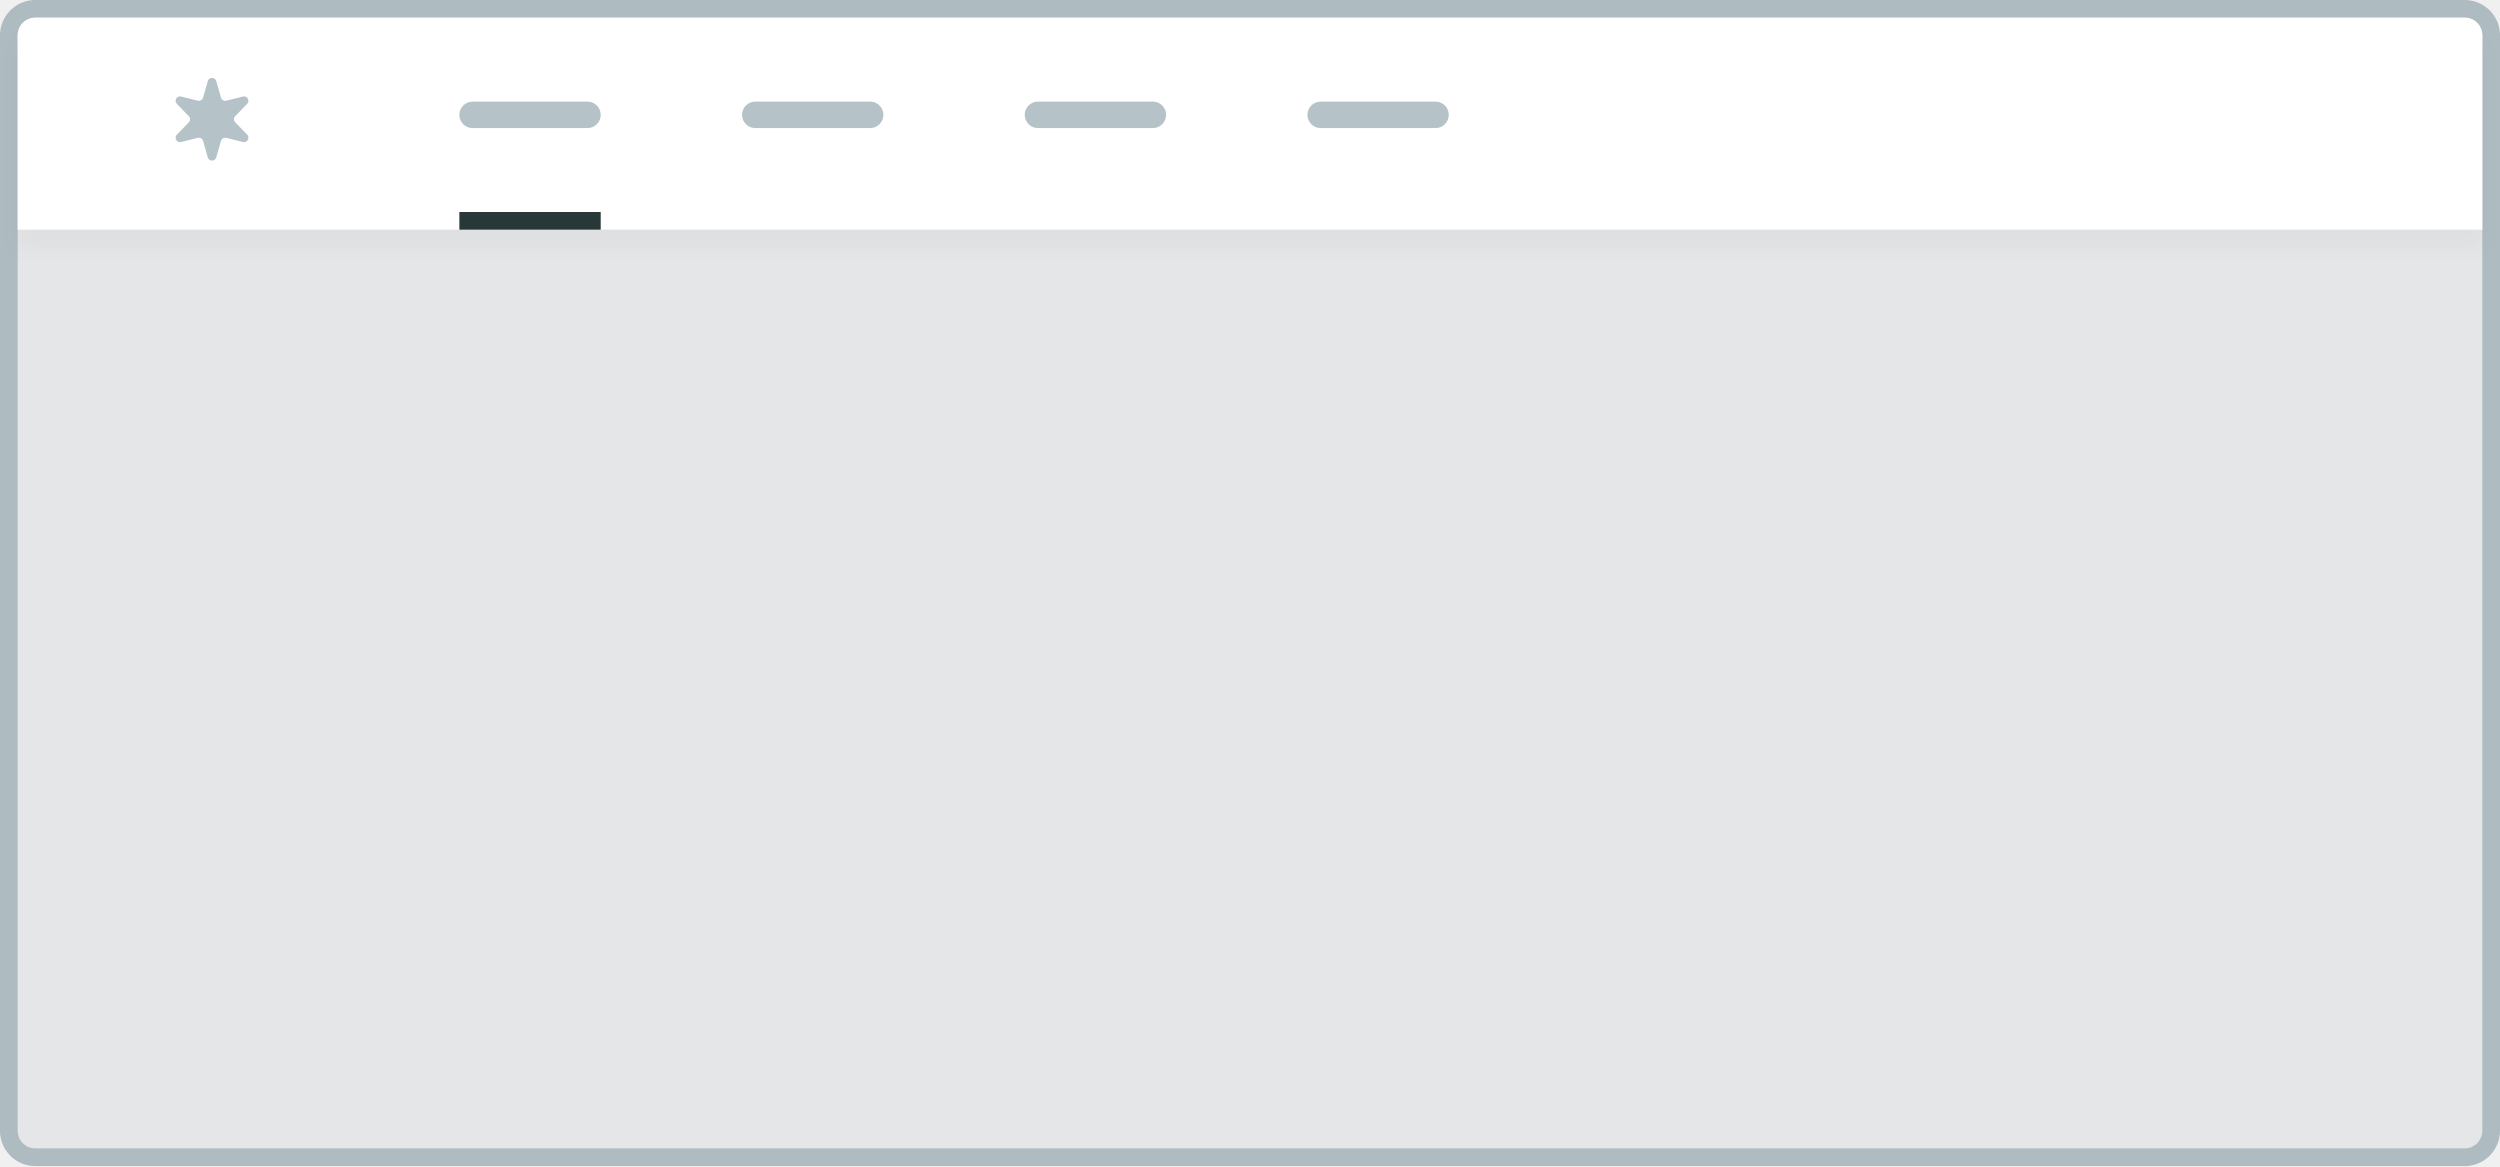
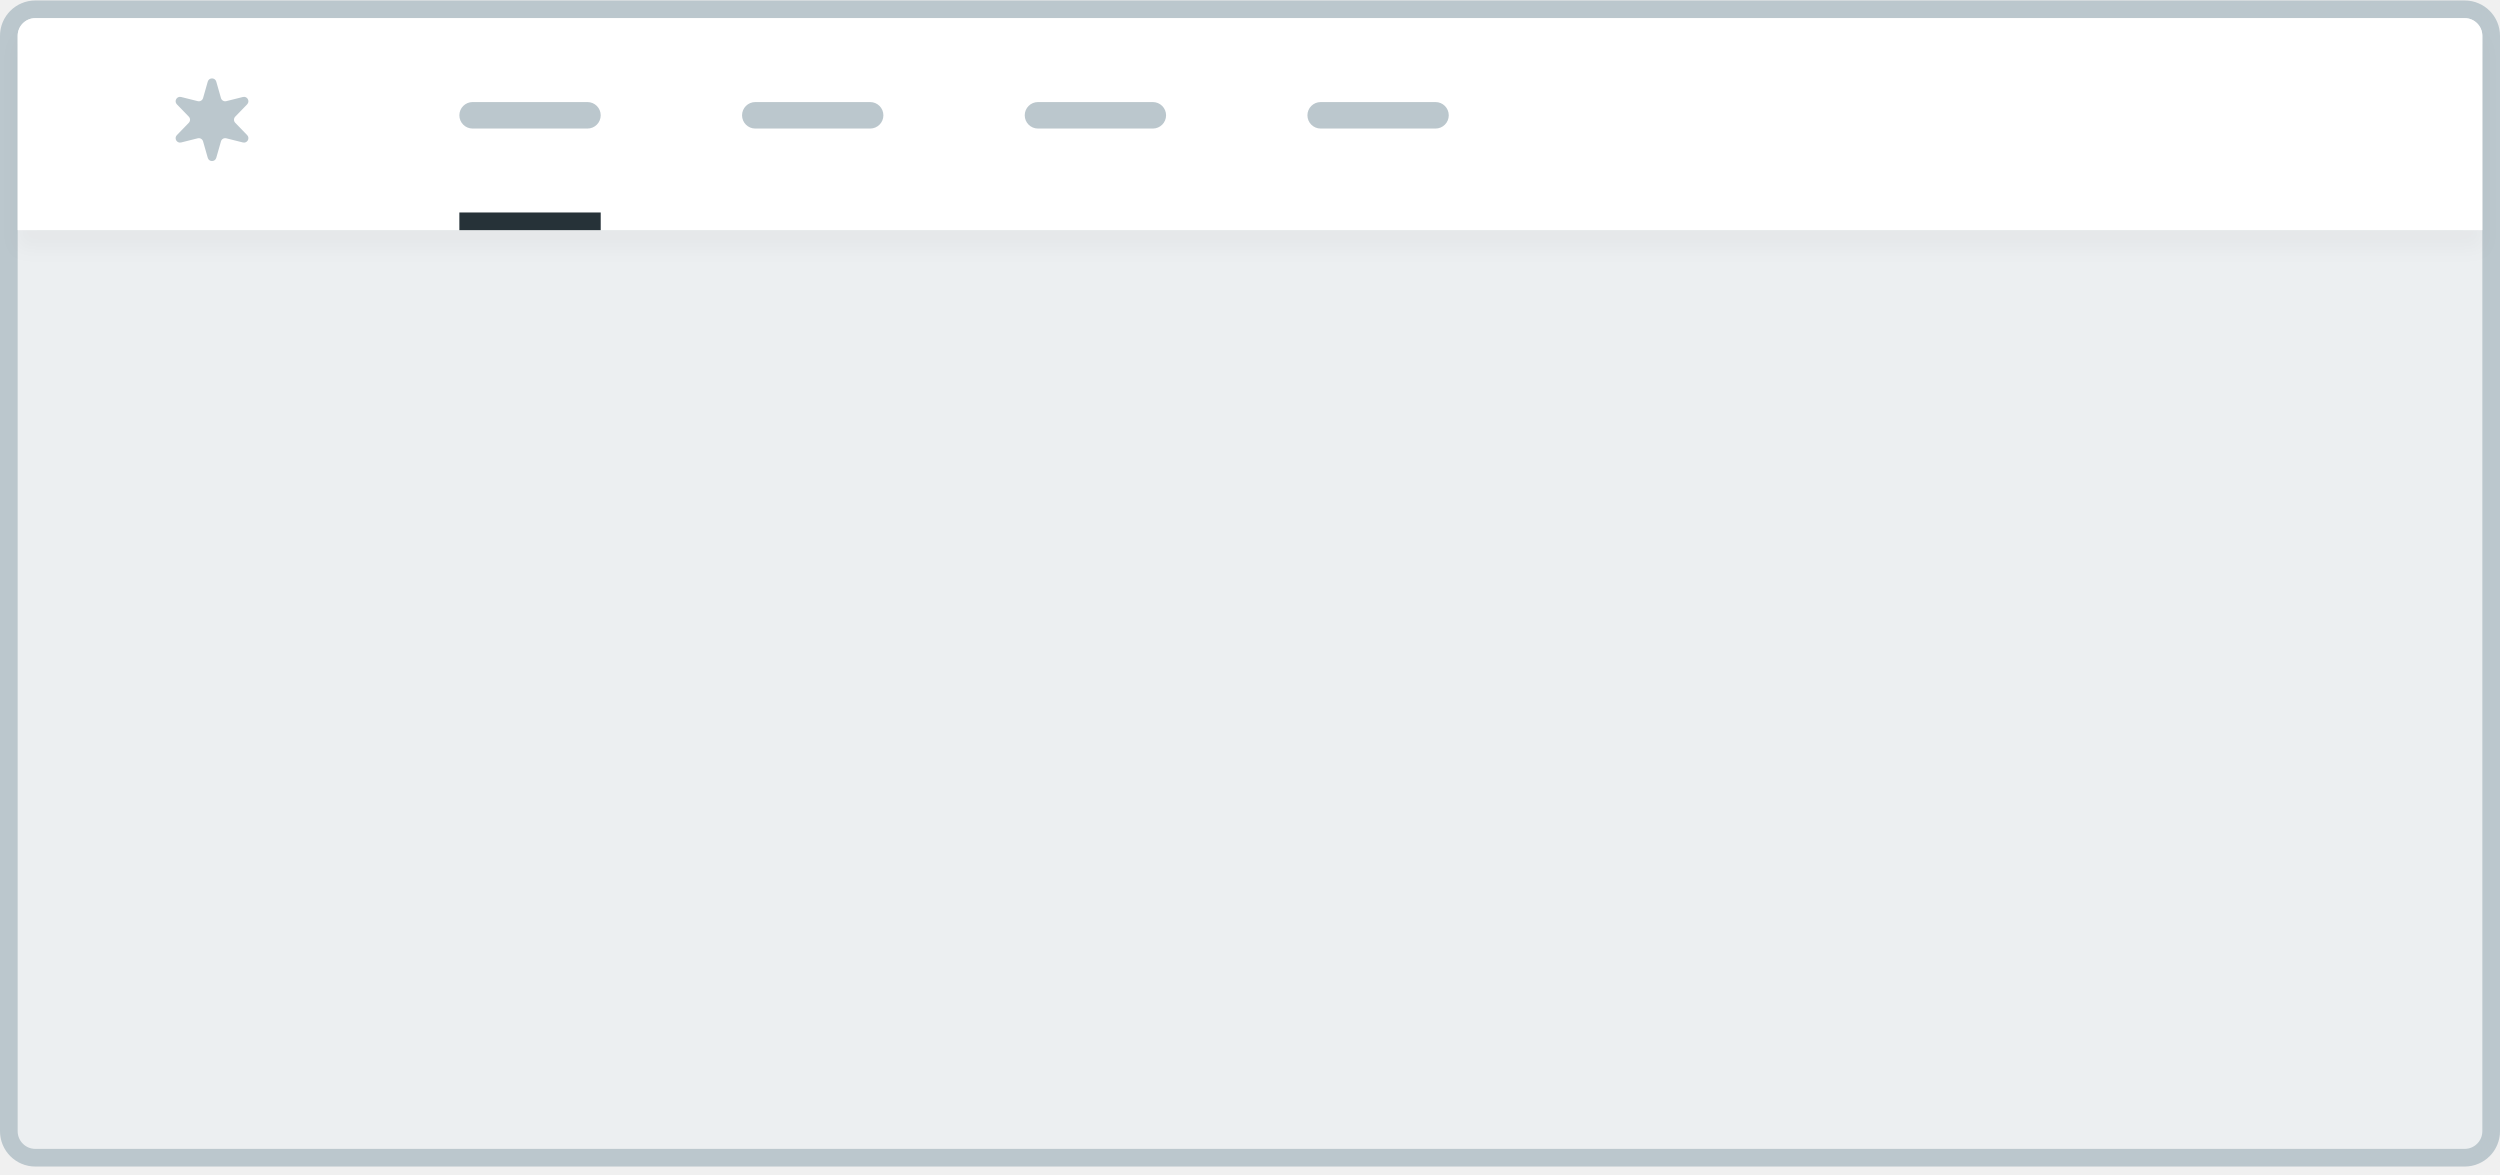
- <svg xmlns="http://www.w3.org/2000/svg" width="283" height="132" viewBox="0 0 283 132" fill="none">
-   <rect width="283" height="132" rx="4" fill="#78909C" fill-opacity="0.1" />
-   <rect x="1" y="1" width="281" height="130" rx="3" stroke="#78909C" stroke-opacity="0.5" stroke-width="2" />
+ <svg xmlns="http://www.w3.org/2000/svg" width="283" height="133" viewBox="0 0 283 133" fill="none">
+   <rect x="1" y="1.053" width="281" height="130" rx="3" fill="#ECEFF1" stroke="#BBC7CD" stroke-width="2" />
  <g filter="url(#filter0_d)">
-     <path d="M2 4C2 2.895 2.895 2 4 2H279C280.105 2 281 2.895 281 4V26H2V4Z" fill="white" />
+     <path d="M2 4.053C2 2.948 2.895 2.053 4 2.053H279C280.105 2.053 281 2.948 281 4.053V26.053H2V4.053Z" fill="white" />
  </g>
-   <rect x="52" y="24" width="16" height="2" fill="#283738" />
-   <rect x="52" y="11.5" width="16" height="3" rx="1.5" fill="#B5C2C8" />
-   <rect x="84" y="11.5" width="16" height="3" rx="1.5" fill="#B5C2C8" />
-   <rect x="116" y="11.5" width="16" height="3" rx="1.5" fill="#B5C2C8" />
-   <rect x="148" y="11.5" width="16" height="3" rx="1.5" fill="#B5C2C8" />
-   <path d="M23.519 9.185C23.657 8.701 24.343 8.701 24.481 9.185L25.013 11.05C25.087 11.309 25.354 11.463 25.615 11.398L27.497 10.926C27.985 10.804 28.327 11.397 27.977 11.759L26.628 13.152C26.441 13.346 26.441 13.654 26.628 13.848L27.977 15.241C28.327 15.603 27.985 16.196 27.497 16.074L25.615 15.602C25.354 15.537 25.087 15.691 25.013 15.95L24.481 17.815C24.343 18.299 23.657 18.299 23.519 17.815L22.987 15.95C22.913 15.691 22.646 15.537 22.385 15.602L20.503 16.074C20.015 16.196 19.673 15.603 20.023 15.241L21.372 13.848C21.559 13.654 21.559 13.346 21.372 13.152L20.023 11.759C19.673 11.397 20.015 10.804 20.503 10.926L22.385 11.398C22.646 11.463 22.913 11.309 22.987 11.05L23.519 9.185Z" fill="#B5C2C8" />
+   <rect x="52" y="24.053" width="16" height="2" fill="#263238" />
+   <rect x="52" y="11.553" width="16" height="3" rx="1.5" fill="#BBC7CD" />
+   <rect x="84" y="11.553" width="16" height="3" rx="1.5" fill="#BBC7CD" />
+   <rect x="116" y="11.553" width="16" height="3" rx="1.5" fill="#BBC7CD" />
+   <rect x="148" y="11.553" width="16" height="3" rx="1.5" fill="#BBC7CD" />
+   <path d="M23.519 9.237C23.657 8.754 24.343 8.754 24.481 9.237L25.013 11.102C25.087 11.362 25.354 11.516 25.615 11.45L27.497 10.979C27.985 10.856 28.327 11.45 27.977 11.812L26.628 13.205C26.441 13.399 26.441 13.707 26.628 13.9L27.977 15.294C28.327 15.655 27.985 16.249 27.497 16.127L25.615 15.655C25.354 15.59 25.087 15.743 25.013 16.003L24.481 17.868C24.343 18.352 23.657 18.352 23.519 17.868L22.987 16.003C22.913 15.743 22.646 15.59 22.385 15.655L20.503 16.127C20.015 16.249 19.673 15.655 20.023 15.294L21.372 13.9C21.559 13.707 21.559 13.399 21.372 13.205L20.023 11.812C19.673 11.45 20.015 10.856 20.503 10.979L22.385 11.45C22.646 11.516 22.913 11.362 22.987 11.102L23.519 9.237Z" fill="#BBC7CD" />
  <defs>
-     <filter id="filter0_d" x="0" y="2" width="283" height="28" filterUnits="userSpaceOnUse" color-interpolation-filters="sRGB">
+     <filter id="filter0_d" x="0" y="2.053" width="283" height="28" filterUnits="userSpaceOnUse" color-interpolation-filters="sRGB">
      <feFlood flood-opacity="0" result="BackgroundImageFix" />
      <feColorMatrix in="SourceAlpha" type="matrix" values="0 0 0 0 0 0 0 0 0 0 0 0 0 0 0 0 0 0 127 0" />
      <feOffset dy="2" />
      <feGaussianBlur stdDeviation="1" />
      <feColorMatrix type="matrix" values="0 0 0 0 0 0 0 0 0 0 0 0 0 0 0 0 0 0 0.03 0" />
      <feBlend mode="normal" in2="BackgroundImageFix" result="effect1_dropShadow" />
      <feBlend mode="normal" in="SourceGraphic" in2="effect1_dropShadow" result="shape" />
    </filter>
  </defs>
</svg>
